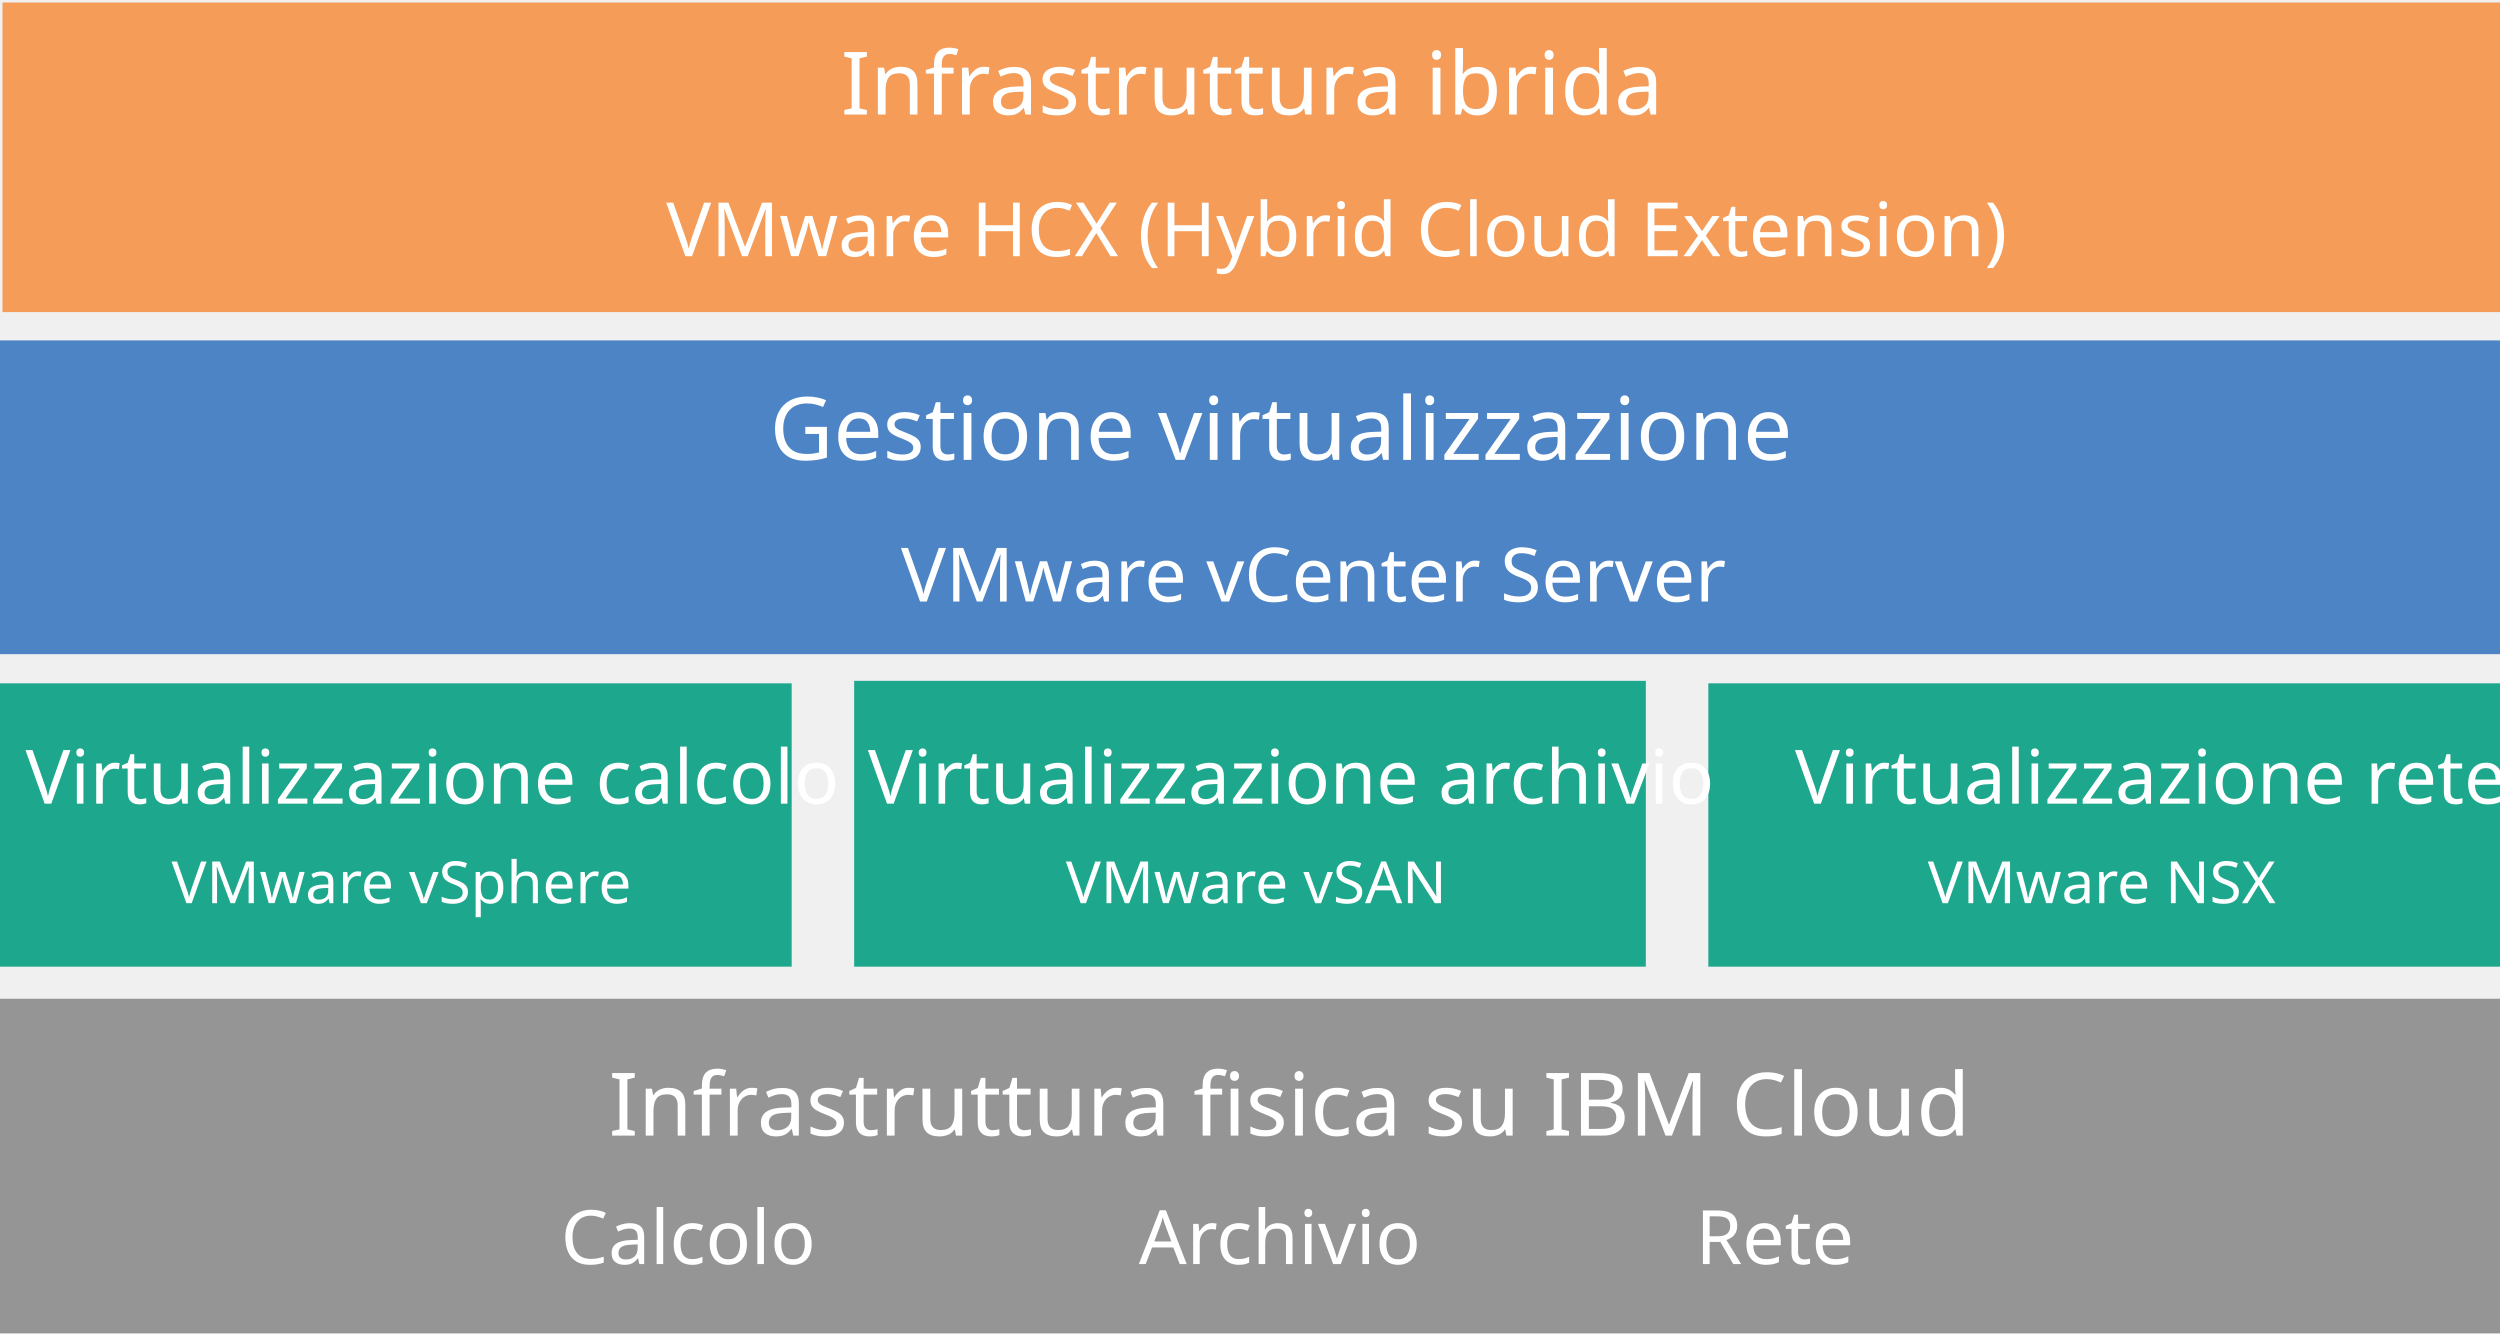
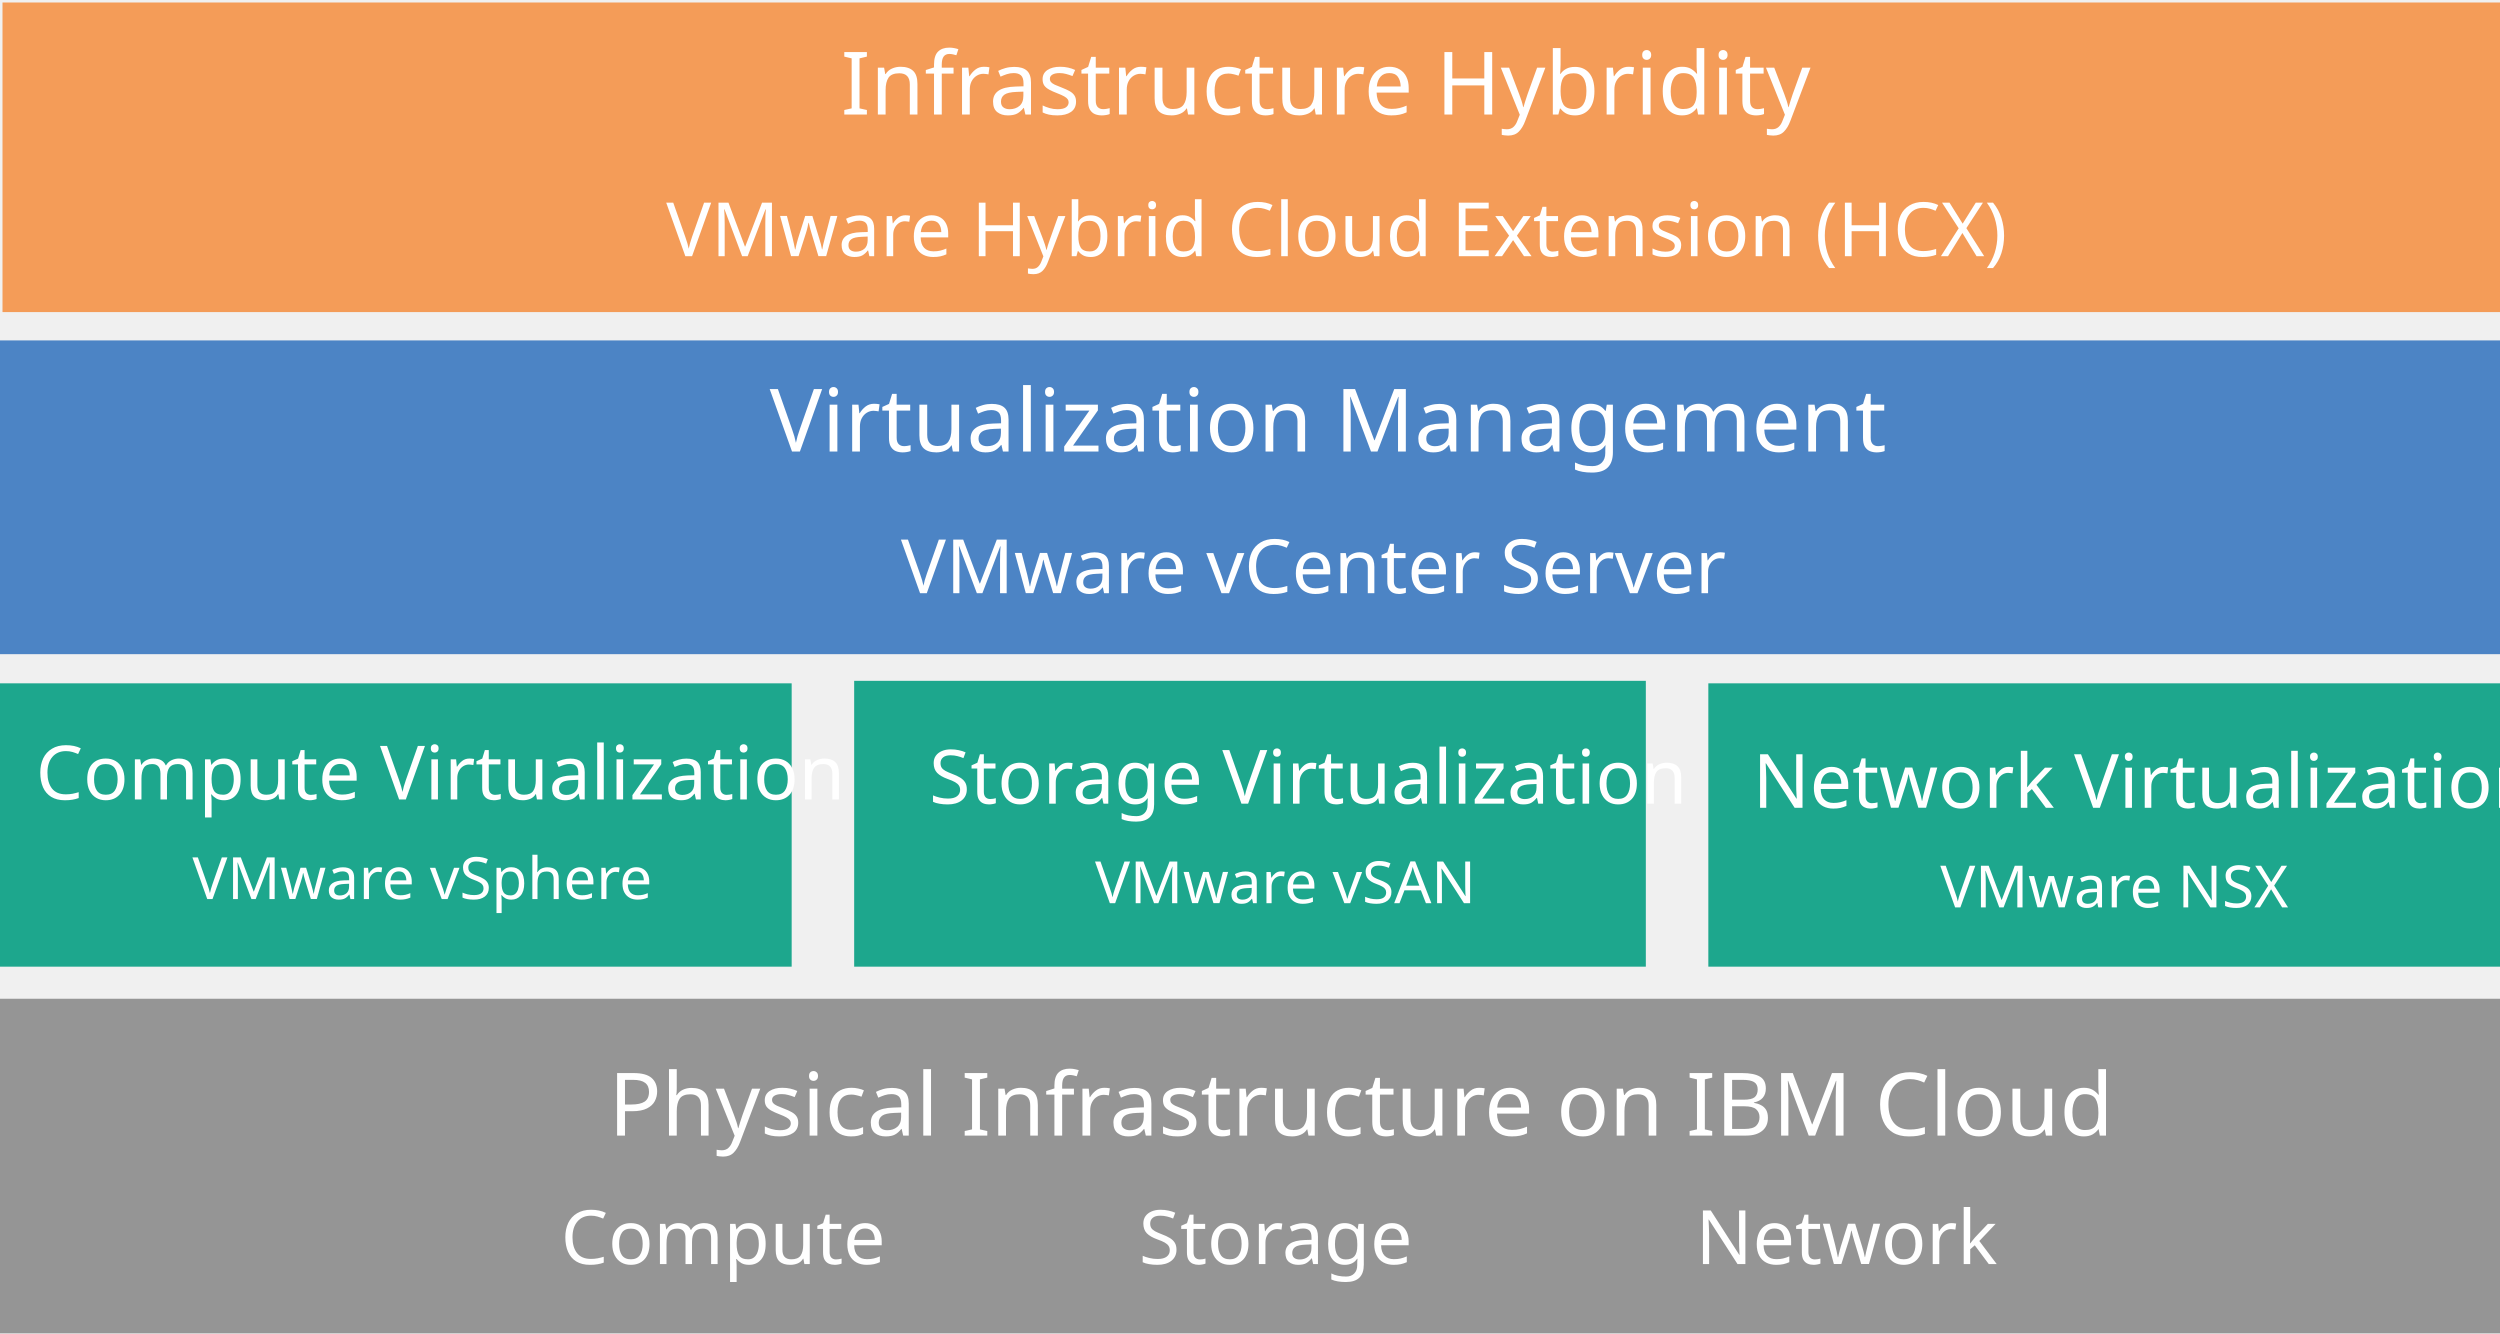
- <svg xmlns="http://www.w3.org/2000/svg" version="1.1" id="Layer_1" x="0px" y="0px" width="600px" height="320px" viewBox="0 0 600 320" style="enable-background:new 0 0 600 320;" xml:space="preserve">
+ <svg xmlns="http://www.w3.org/2000/svg" version="1.1" id="Layer_1" x="0px" y="0px" viewBox="0 0 600 320" style="enable-background:new 0 0 600 320;" xml:space="preserve">
  <style type="text/css">
- 
	.st0{fill:#4C84C5;}
- 	.st1{fill:#1DA78D;}
- 	.st2{fill:#F49C58;}
- 	.st3{fill:#959595;}
+ 	.st1{fill:#F49C58;}
+ 	.st2{fill:#959595;}
+ 	.st3{fill:#1DA78D;}
	.st4{fill:#FFFFFF;}
	.st5{font-family:'Roboto-Light';}
- 	.st6{font-family:'ArialMT';}
- 	.st7{font-size:14;}
- 	.st8{font-size:18;}
- 	.st9{font-size:21;}
- 
+ 	.st6{font-size:21px;}
+ 	.st7{font-size:18px;}
+ 	.st8{font-size:14px;}
</style>
  <rect y="81.7" class="st0" width="600" height="75.3" />
-   <rect x="0.6" y="0.6" class="st2" width="600" height="74.3" />
-   <rect y="239.7" class="st3" width="600" height="80.3" />
-   <rect y="164" class="st1" width="190" height="68" />
-   <rect x="205" y="163.4" class="st1" width="190" height="68.6" />
-   <rect x="410" y="164" class="st1" width="190" height="68" />
-   <text transform="matrix(1 0 0 1 184.7241 110.3711)" class="st4 st6 st9">Gestione virtualizzazione</text>
-   <text transform="matrix(1 0 0 1 216.2241 144.3711)" class="st4 st6 st8">VMware vCenter Server</text>
-   <text transform="matrix(1 0 0 1 6.1138 192.875)" class="st4 st5 st8">Virtualizzazione calcolo</text>
-   <text transform="matrix(1 0 0 1 41.1748 216.7754)" class="st4 st6 st7">VMware vSphere</text>
-   <text transform="matrix(1 0 0 1 208.2852 192.875)" class="st4 st5 st8">Virtualizzazione archivio</text>
-   <text transform="matrix(1 0 0 1 255.8037 216.7754)" class="st4 st6 st7">VMware vSAN</text>
-   <text transform="matrix(1 0 0 1 430.7969 192.875)" class="st4 st5 st8">Virtualizzazione rete</text>
-   <text transform="matrix(1 0 0 1 462.666 216.7754)" class="st4 st6 st7">VMware NSX </text>
-   <text transform="matrix(1 0 0 1 146.0742 272.5371)" class="st4 st6 st9">Infrastruttura fisica su IBM Cloud</text>
-   <text transform="matrix(1 0 0 1 201.7871 27.4922)" class="st4 st6 st9">Infrastruttura ibrida</text>
-   <text transform="matrix(1 0 0 1 159.8867 61.4922)" class="st4 st6 st8">VMware HCX (Hybrid Cloud Extension)</text>
-   <text transform="matrix(1 0 0 1 273.3247 303.373)" class="st4 st6 st8">Archivio</text>
-   <text transform="matrix(1 0 0 1 406.9551 303.373)" class="st4 st6 st8">Rete</text>
-   <text transform="matrix(1 0 0 1 134.5859 303.373)" class="st4 st6 st8">Calcolo</text>
+   <rect x="0.6" y="0.6" class="st1" width="600" height="74.3" />
+   <rect y="239.7" class="st2" width="600" height="80.3" />
+   <rect y="164" class="st3" width="190" height="68" />
+   <rect x="205" y="163.4" class="st3" width="190" height="68.6" />
+   <rect x="410" y="164" class="st3" width="190" height="68" />
+   <text transform="matrix(1 0 0 1 184.7242 108.3711)">
+     <tspan x="0" y="0" class="st4 st5 st6">Virtualization Management</tspan>
+     <tspan x="31.5" y="34" class="st4 st5 st7">VMware vCenter Server</tspan>
+   </text>
+   <text transform="matrix(1 0 0 1 8.5747 191.8755)">
+     <tspan x="0" y="0" class="st4 st5 st7">Compute Virtualization</tspan>
+     <tspan x="37.6" y="23.9" class="st4 st5 st8">VMware vSphere</tspan>
+   </text>
+   <text transform="matrix(1 0 0 1 223.0037 192.8755)">
+     <tspan x="0" y="0" class="st4 st5 st7">Storage Virtualization</tspan>
+     <tspan x="39.8" y="23.9" class="st4 st5 st8">VMware vSAN</tspan>
+   </text>
+   <text transform="matrix(1 0 0 1 420.666 193.8755)">
+     <tspan x="0" y="0" class="st4 st5 st7">Network Virtualization</tspan>
+     <tspan x="45" y="23.9" class="st4 st5 st8">VMware NSX </tspan>
+   </text>
+   <text transform="matrix(1 0 0 1 146.074 272.5371)" class="st4 st5 st6">Physical Infrastructure on IBM Cloud</text>
+   <text transform="matrix(1 0 0 1 201.7869 27.4924)">
+     <tspan x="0" y="0" class="st4 st5 st6">Infrastructure Hybridity</tspan>
+     <tspan x="-41.9" y="34" class="st4 st5 st7">VMware Hybrid Cloud Extension (HCX)</tspan>
+   </text>
+   <text transform="matrix(1 0 0 1 273.3247 303.3732)" class="st4 st5 st7">Storage</text>
+   <text transform="matrix(1 0 0 1 406.9552 303.3732)" class="st4 st5 st7">Network</text>
+   <text transform="matrix(1 0 0 1 134.5858 303.373)" class="st4 st5 st7">Compute</text>
</svg>
